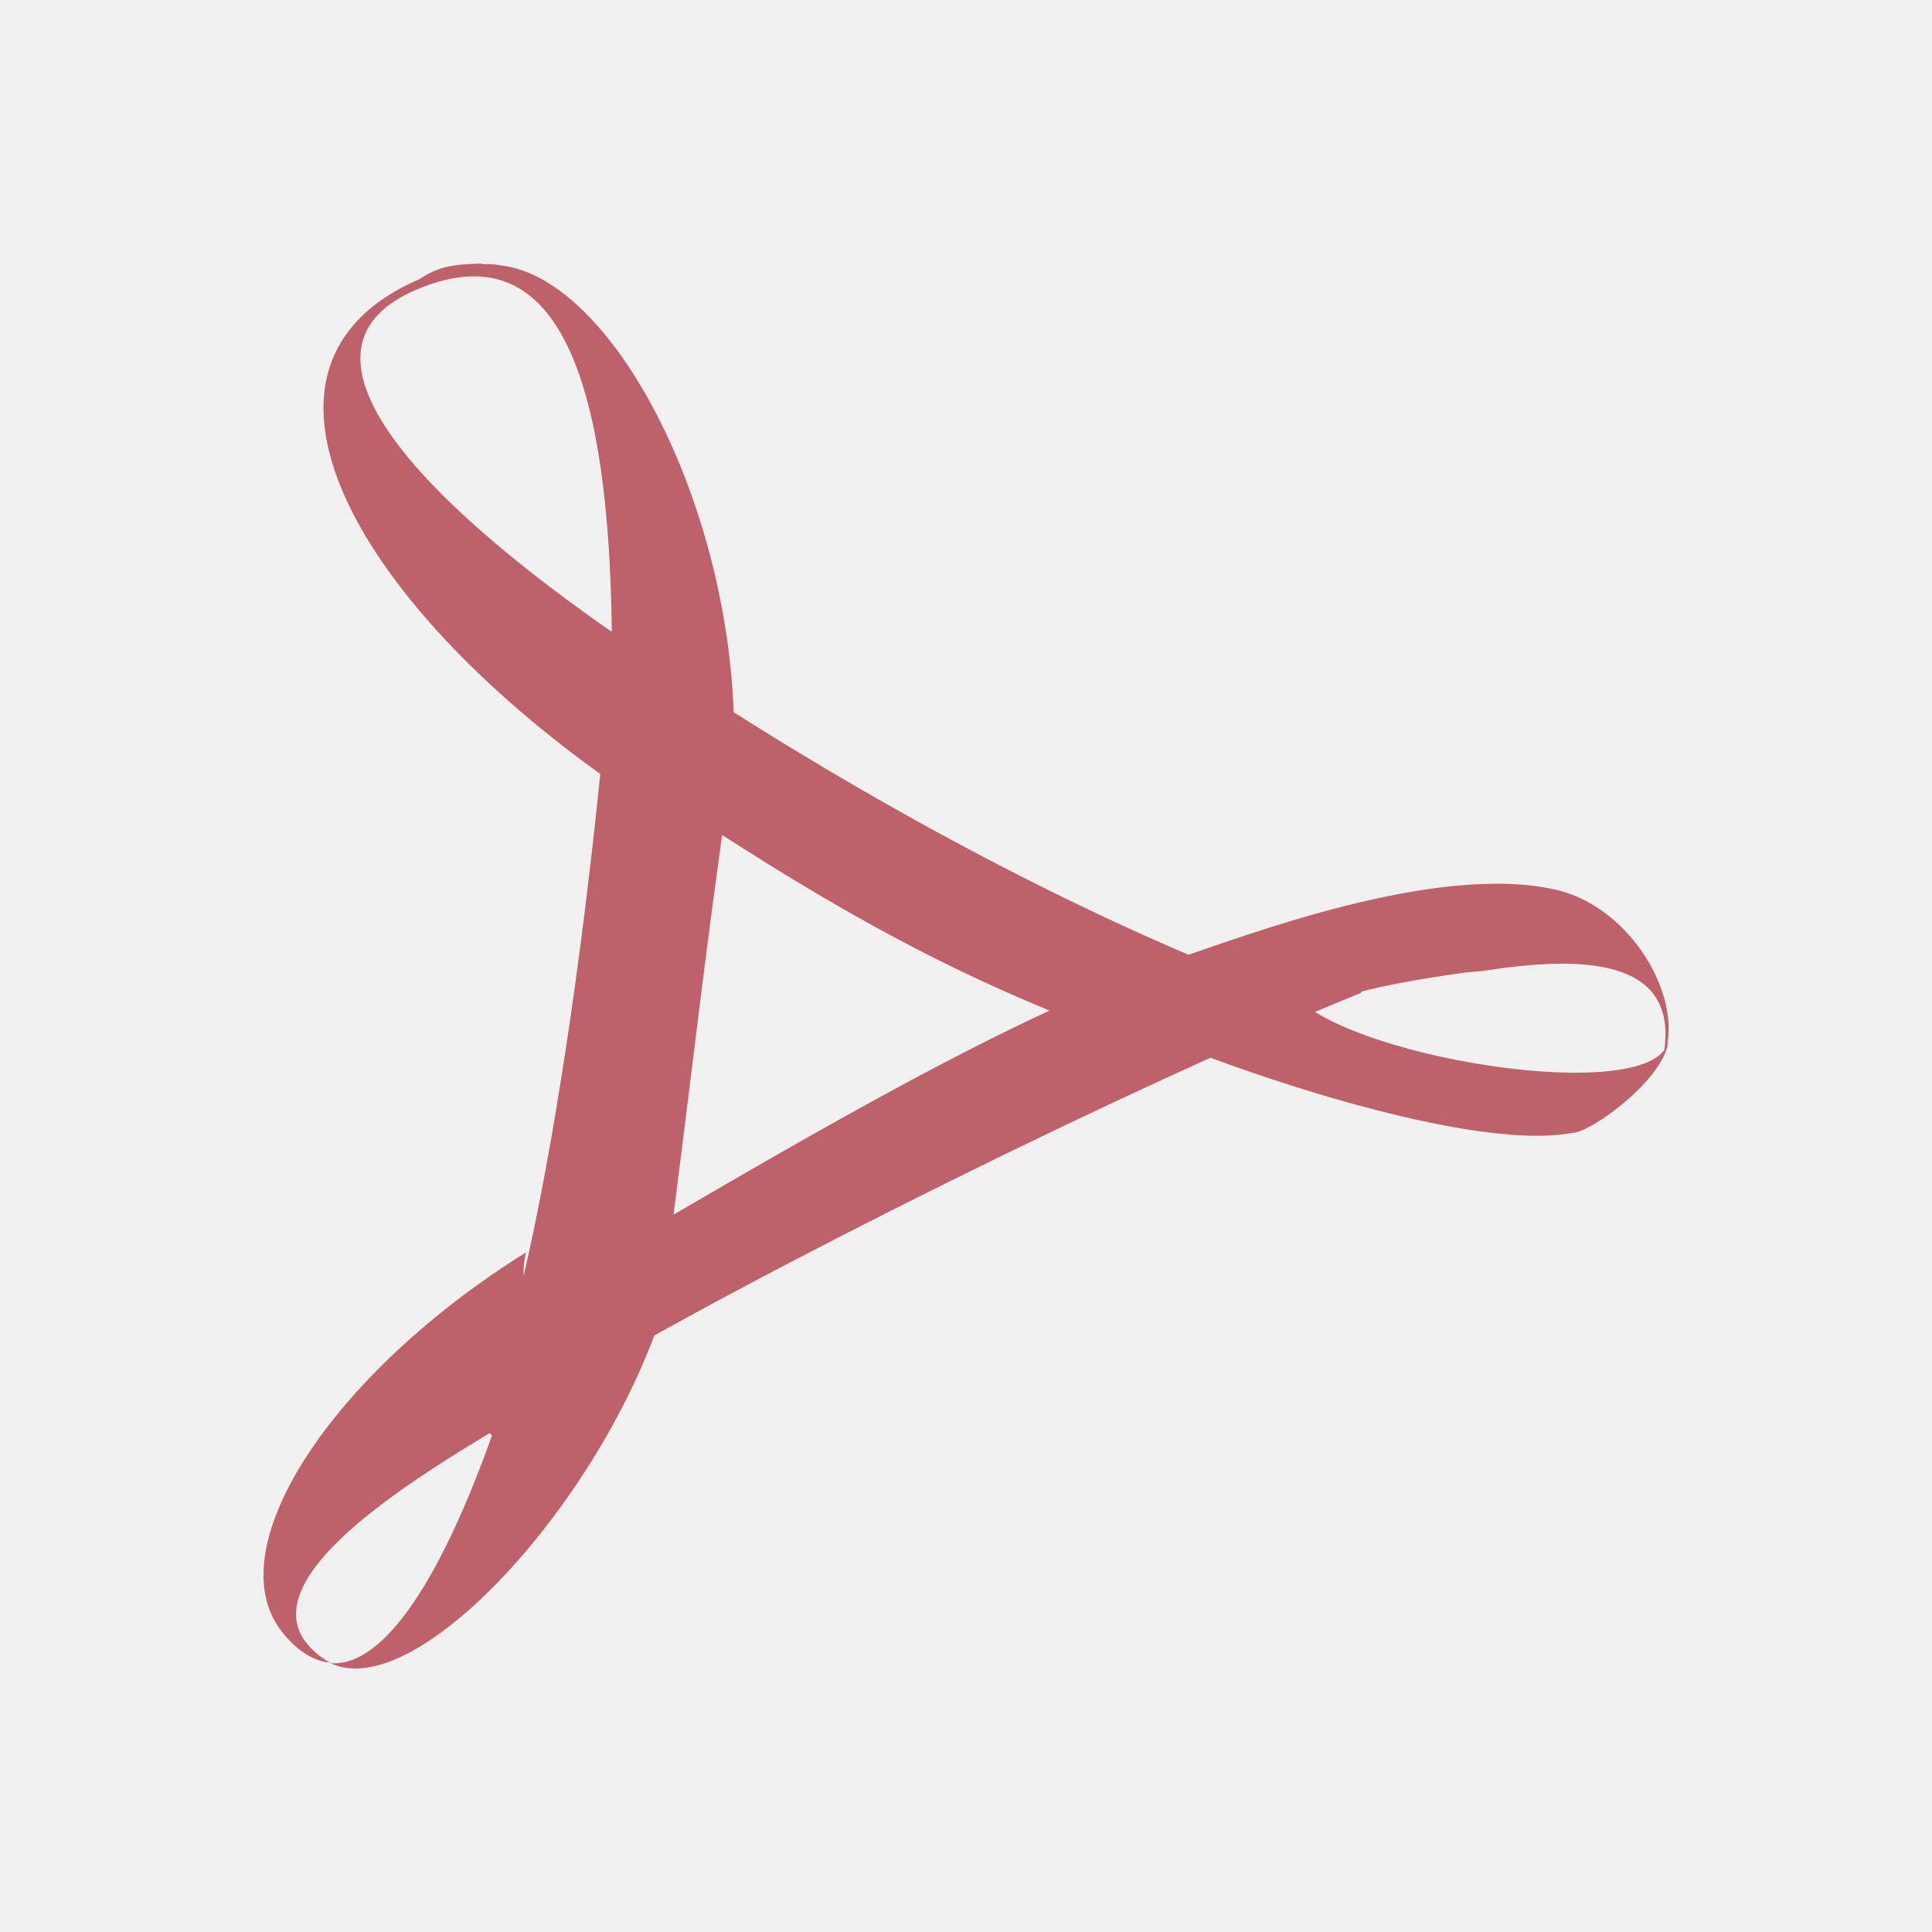
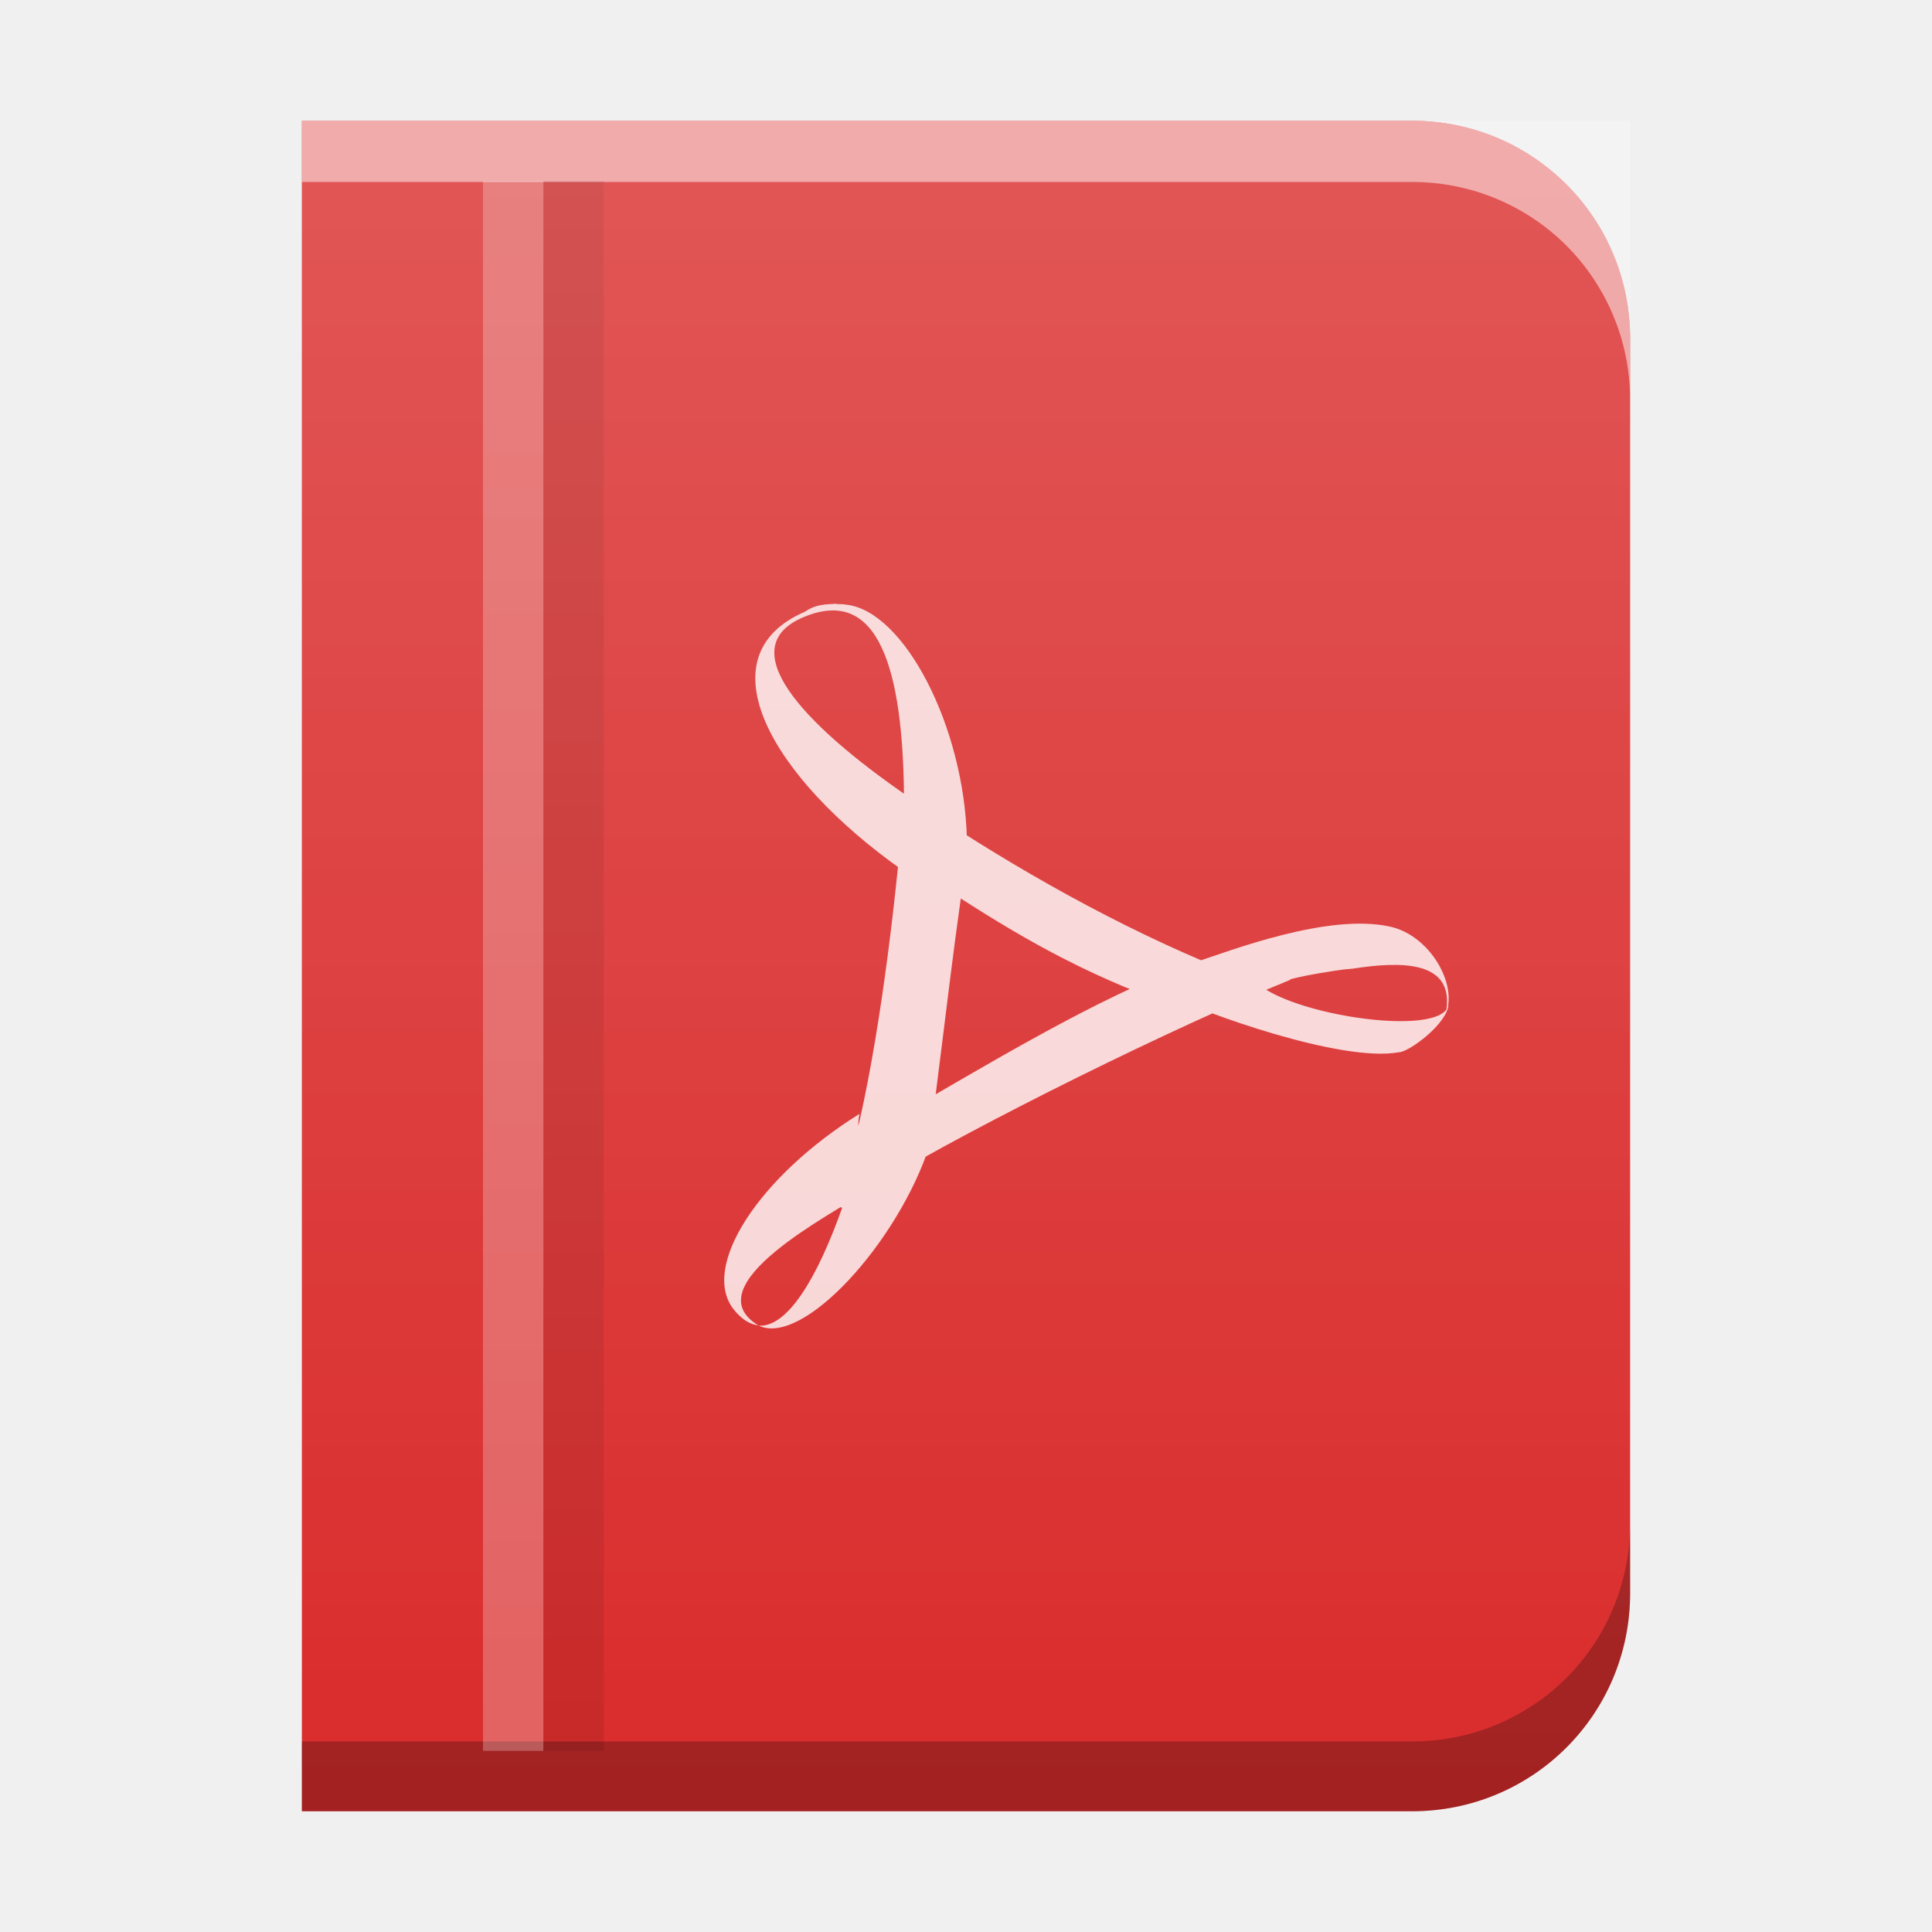
- <svg xmlns="http://www.w3.org/2000/svg" width="22" height="22">
-   <path d="M5.484 3c-.216.013-.448 0-.703.176-2.274.979-.749 3.662 2.15 5.705.017-.384.177-1.223.173-1.591-2.473-1.695-3.919-3.346-2.343-4 1.661-.69 2.177 1.193 2.206 3.926.155.16 1.227.872 1.39.985-.06-2.492-1.385-5.036-2.658-5.18-.068-.014-.143-.014-.215-.014M7.8 7.343l-.518-.201-.429.289-.086.909.542.415.225.302c1.667 1.106 3.088 1.959 4.958 2.663l1.165.173h.768c.707-.417.285-.577 2.855-.898l-2.896.224c-2.233-.866-4.512-2.11-6.586-3.466m5.097 3.627c.335 0 2.948-.226 3.987-.323 1.029-.16 2.292-.208 2.054.995.272-.642-.348-1.73-1.23-1.923-1.364-.305-3.528.53-4.306.788m1.254.333c-.406.16-1.332.276-1.77.42.62.321 3.736 1.471 5.022 1.23.205 0 1.074-.624 1.095-1.073-.067.818-3.875.209-4.347-.593m.847.015c-.333-.16-1.895-.153-2.24-.281-1.958.684-4.59 2.291-6.474 3.375l-.545.16c-.106.75-.567 1.007-.988 1.492l.638.642.499-.818c2.206-1.331 6.566-3.482 9.109-4.514M6.39 15.819c-.27.16-.527.32-.771.48-.566 1.606-1.225 2.687-1.855 2.64.973.465 3.068-1.826 3.774-3.981m-3.774 3.981c-1.483-.882 1.657-2.489 2.36-2.956.159-.449-.275-1.192-.134-1.722-2.214 1.38-3.524 3.375-2.78 4.32.178.225.367.337.556.353m2.155-3.36c.103-.413 1.471-1.353 1.718-1.497.331-2.606.347-2.863.628-4.889-.168-.16-1.203-.967-1.363-1.079-.199 2.165-.572 5.098-1.1 7.058" fill="#bf616a" />
+ <svg xmlns="http://www.w3.org/2000/svg" xmlns:xlink="http://www.w3.org/1999/xlink" width="32" height="32" version="1.1" id="svg29">
+   <defs id="defs7">
+     <linearGradient id="a" y1="392.36" y2="365.2" x2="0" gradientUnits="userSpaceOnUse" gradientTransform="translate(-9,-363.36)">
+       <stop stop-color="#ffffff" stop-opacity="0" id="stop2" />
+       <stop offset="1" stop-color="#ffffff" stop-opacity=".2" id="stop4" />
+     </linearGradient>
+     <linearGradient xlink:href="#a-3" id="c" y1="392.36" y2="336.36" gradientUnits="userSpaceOnUse" x2="0" gradientTransform="matrix(0.5,0,0,0.48276,-7,-159.9)" />
+     <linearGradient id="a-3" y1="392.36" y2="336.36" gradientUnits="userSpaceOnUse" x2="0" gradientTransform="translate(268.33,166.62)">
+       <stop stop-color="#ffffff" stop-opacity="0" id="stop2-6" />
+       <stop offset="1" stop-color="#ffffff" stop-opacity=".2" id="stop4-7" />
+     </linearGradient>
+   </defs>
+   <g id="g909">
+     <path id="path862" d="M 5,2 V 5.611 26.389 30 h 3.611 6.463 8.314 C 25.39,30 27,28.39 27,26.389 V 5.611 C 27,3.61 25.39,2 23.389,2 H 17.223 13 8.611 Z" style="color:#000000;color-interpolation:sRGB;color-interpolation-filters:linearRGB;fill:#da2c2c;fill-opacity:1;color-rendering:auto;image-rendering:auto;shape-rendering:auto;text-rendering:auto" />
+     <path id="path905" d="m 27,25.234 c 0,0.5 -0.101,0.976 -0.283,1.408 -0.182,0.432 -0.445,0.822 -0.771,1.148 -0.326,0.326 -0.716,0.589 -1.148,0.771 -0.432,0.182 -0.908,0.283 -1.408,0.283 H 15.074 8.611 5 V 30 h 3.611 6.463 8.314 C 25.39,30 27,28.39 27,26.389 Z" style="color:#000000;opacity:0.25;color-interpolation:sRGB;color-interpolation-filters:linearRGB;fill:#000000;color-rendering:auto;image-rendering:auto;shape-rendering:auto;text-rendering:auto" />
+     <path id="path862-3" d="M 5,2 V 3.014 H 8.611 13 h 4.223 6.166 c 0.5,0 0.976,0.101 1.408,0.283 0.432,0.182 0.822,0.445 1.148,0.771 0.326,0.326 0.589,0.716 0.771,1.148 C 26.899,5.649 27,6.125 27,6.625 V 5.611 C 27,3.61 25.39,2 23.389,2 H 17.223 13 8.611 Z" style="color:#000000;opacity:0.5;color-interpolation:sRGB;color-interpolation-filters:linearRGB;fill:#ffffff;color-rendering:auto;image-rendering:auto;shape-rendering:auto;text-rendering:auto" />
+     <rect width="1" x="8" y="3" height="26" id="rect17" style="fill:#ffffff;fill-opacity:0.252" />
+     <rect style="color:#000000;color-interpolation:sRGB;color-interpolation-filters:linearRGB;fill-opacity:0.083;color-rendering:auto;image-rendering:auto;shape-rendering:auto;text-rendering:auto" id="rect19" height="26" width="1" y="3" x="9" />
+     <path style="color:#000000;opacity:0.8;color-interpolation:sRGB;color-interpolation-filters:linearRGB;fill:#ffffff;color-rendering:auto;image-rendering:auto;shape-rendering:auto;text-rendering:auto" id="path21" d="m 13.86,10 c -0.162,0.01 -0.336,0 -0.527,0.132 -1.705,0.734 -0.561,2.747 1.612,4.279 0.013,-0.289 0.133,-0.917 0.13,-1.194 -1.854,-1.271 -2.939,-2.509 -1.757,-2.999 1.246,-0.517 1.633,0.895 1.655,2.944 0.116,0.12 0.92,0.654 1.042,0.739 -0.045,-1.869 -1.039,-3.777 -1.993,-3.885 -0.051,-0.01 -0.107,-0.01 -0.161,-0.01 m 1.736,3.252 -0.388,-0.151 -0.322,0.217 -0.065,0.682 0.406,0.312 0.169,0.226 c 1.251,0.83 2.317,1.469 3.718,1.997 l 0.874,0.13 h 0.575 c 0.53,-0.313 0.214,-0.433 2.141,-0.673 l -2.171,0.168 c -1.675,-0.649 -3.385,-1.582 -4.94,-2.6 m 3.822,2.72 c 0.251,0 2.211,-0.17 2.99,-0.242 0.772,-0.12 1.719,-0.156 1.54,0.746 0.204,-0.481 -0.261,-1.298 -0.922,-1.442 -1.023,-0.229 -2.646,0.398 -3.229,0.591 m 0.94,0.25 c -0.304,0.12 -0.999,0.207 -1.327,0.316 0.465,0.241 2.802,1.103 3.766,0.923 0.154,0 0.805,-0.468 0.821,-0.805 -0.05,0.613 -2.906,0.156 -3.26,-0.445 m 0.635,0.011 c -0.25,-0.12 -1.422,-0.114 -1.681,-0.211 -1.468,0.513 -3.442,1.719 -4.855,2.532 l -0.409,0.12 c -0.079,0.561 -0.425,0.755 -0.74,1.118 l 0.478,0.481 0.374,-0.613 c 1.654,-0.998 4.924,-2.611 6.832,-3.386 m -6.832,3.386 c -0.202,0.12 -0.395,0.241 -0.578,0.361 -0.424,1.204 -0.919,2.01 -1.391,1.98 0.729,0.349 2.301,-1.37 2.83,-2.986 m -2.83,2.986 c -1.113,-0.661 1.243,-1.867 1.77,-2.217 0.119,-0.337 -0.206,-0.895 -0.1,-1.292 -1.661,1.034 -2.643,2.531 -2.086,3.24 0.134,0.168 0.276,0.253 0.417,0.265 m 1.617,-2.52 c 0.077,-0.31 1.103,-1.015 1.289,-1.123 0.248,-1.954 0.26,-2.147 0.471,-3.666 -0.126,-0.12 -0.902,-0.725 -1.022,-0.809 -0.149,1.624 -0.429,3.824 -0.826,5.293" />
+     <path d="M 5,2 V 30 H 27 V 2 h -7 z" id="path29" style="color:#000000;color-interpolation:sRGB;color-interpolation-filters:linearRGB;fill:url(#c);color-rendering:auto;image-rendering:auto;shape-rendering:auto;text-rendering:auto" />
+   </g>
</svg>
